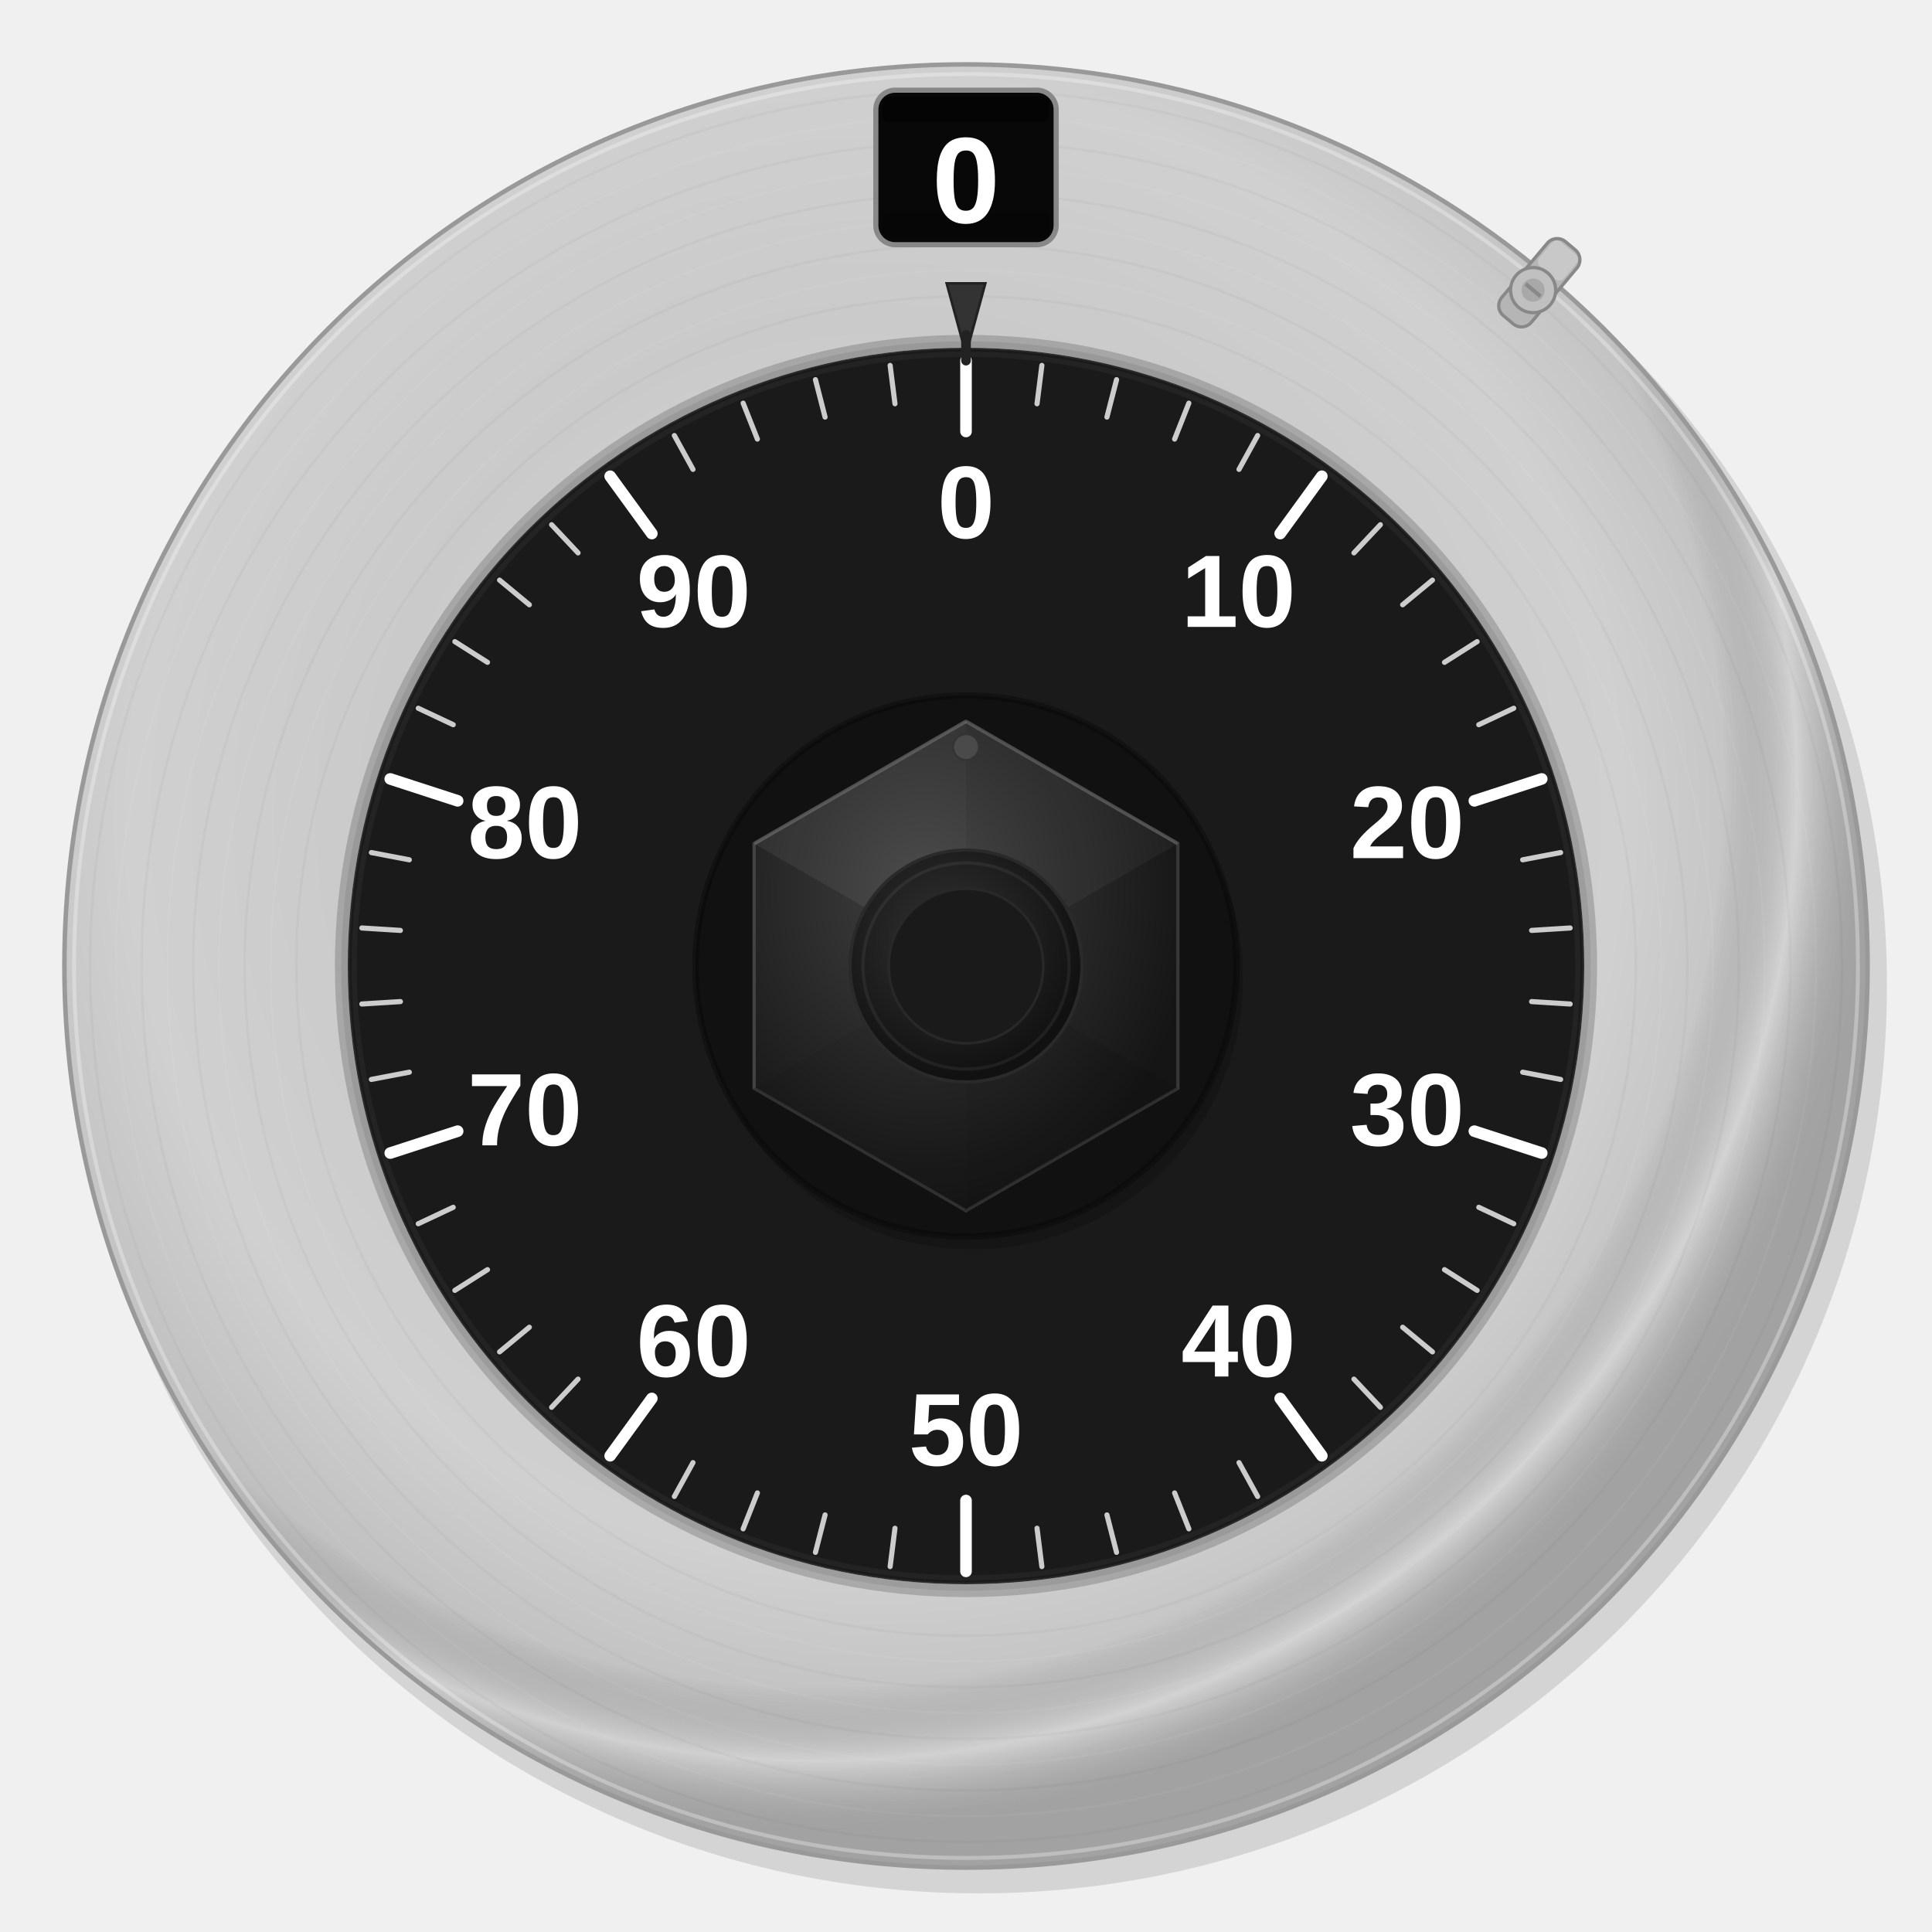
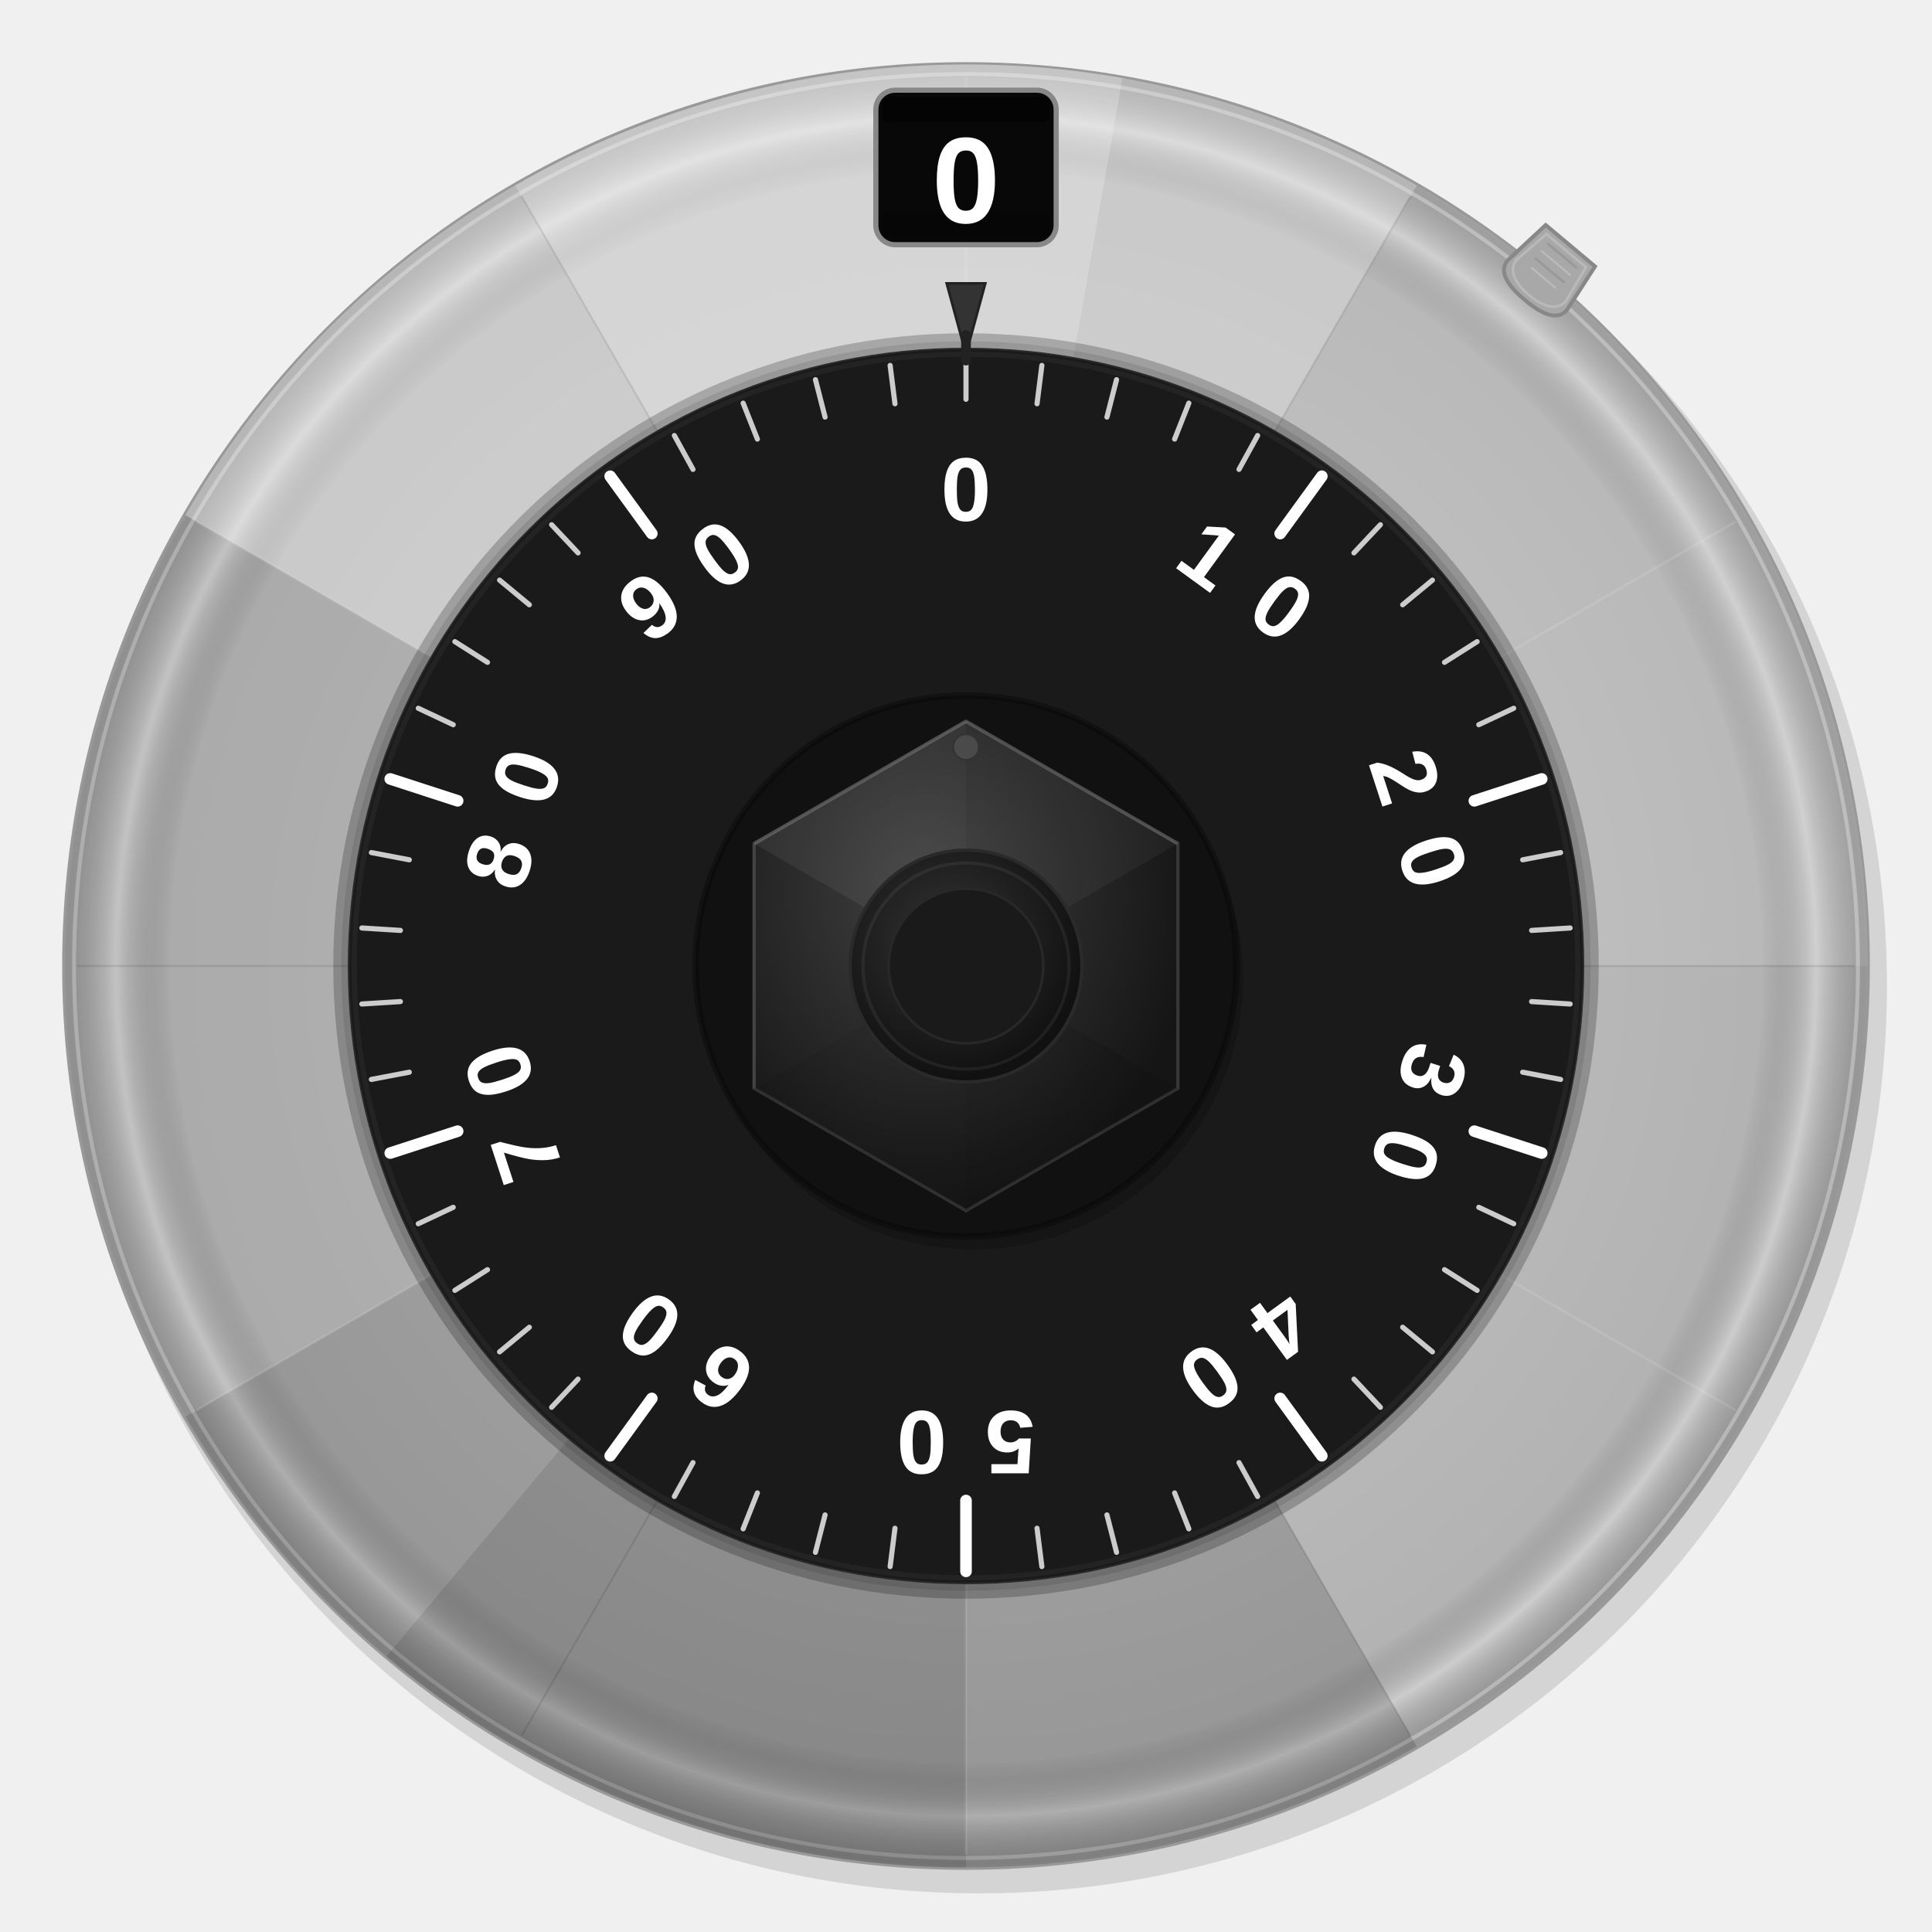
<svg xmlns="http://www.w3.org/2000/svg" viewBox="0 0 300 300" width="300" height="300">
  <defs>
-     <radialGradient id="vd-metal" cx="45%" cy="42%" r="55%">
-       <stop offset="0%" stop-color="#e2e2e2" />
-       <stop offset="25%" stop-color="#d6d6d6" />
-       <stop offset="50%" stop-color="#cacaca" />
-       <stop offset="75%" stop-color="#d0d0d0" />
-       <stop offset="100%" stop-color="#b8b8b8" />
-     </radialGradient>
-     <radialGradient id="vd-bevel" cx="42%" cy="40%" r="58%">
-       <stop offset="86%" stop-color="transparent" />
-       <stop offset="93%" stop-color="rgba(255,255,255,0.3)" />
-       <stop offset="100%" stop-color="rgba(0,0,0,0.12)" />
+     <radialGradient id="vd-metal" cx="50%" cy="50%" r="50%">
+       <stop offset="0%" stop-color="#c8c8c8" />
+       <stop offset="100%" stop-color="#b0b0b0" />
+     </radialGradient>
+     <radialGradient id="vd-bevel" cx="50%" cy="50%" r="50%">
+       <stop offset="88%" stop-color="transparent" />
+       <stop offset="94%" stop-color="rgba(255,255,255,0.35)" />
+       <stop offset="100%" stop-color="rgba(0,0,0,0.15)" />
+     </radialGradient>
+     <linearGradient id="vd-coneSpec1" x1="0%" y1="0%" x2="100%" y2="100%">
+       <stop offset="0%" stop-color="rgba(255,255,255,0.55)" />
+       <stop offset="12%" stop-color="rgba(255,255,255,0.35)" />
+       <stop offset="30%" stop-color="rgba(255,255,255,0.12)" />
+       <stop offset="48%" stop-color="transparent" />
+       <stop offset="65%" stop-color="rgba(0,0,0,0.05)" />
+       <stop offset="82%" stop-color="rgba(0,0,0,0.12)" />
+       <stop offset="100%" stop-color="rgba(0,0,0,0.20)" />
+     </linearGradient>
+     <linearGradient id="vd-coneSpec2" x1="100%" y1="0%" x2="0%" y2="100%">
+       <stop offset="0%" stop-color="rgba(255,255,255,0.18)" />
+       <stop offset="20%" stop-color="rgba(255,255,255,0.06)" />
+       <stop offset="45%" stop-color="transparent" />
+       <stop offset="70%" stop-color="rgba(0,0,0,0.04)" />
+       <stop offset="100%" stop-color="rgba(0,0,0,0.10)" />
+     </linearGradient>
+     <radialGradient id="vd-coneInner" cx="50%" cy="50%" r="50%">
+       <stop offset="55%" stop-color="rgba(0,0,0,0.10)" />
+       <stop offset="68%" stop-color="transparent" />
+       <stop offset="100%" stop-color="transparent" />
    </radialGradient>
    <radialGradient id="vd-knob" cx="40%" cy="35%" r="65%">
      <stop offset="0%" stop-color="#404040" />
      <stop offset="50%" stop-color="#2a2a2a" />
      <stop offset="100%" stop-color="#151515" />
    </radialGradient>
    <radialGradient id="vd-cap" cx="42%" cy="38%" r="60%">
      <stop offset="0%" stop-color="#333" />
      <stop offset="100%" stop-color="#111" />
    </radialGradient>
    <mask id="vd-ringMask">
      <rect width="300" height="300" fill="white" />
      <circle cx="150" cy="150" r="96" fill="black" />
    </mask>
    <line id="vd-majTick" x1="150" y1="56" x2="150" y2="67" stroke="#ffffff" stroke-width="1.8" stroke-linecap="round" />
    <line id="vd-minTick" x1="150" y1="56" x2="150" y2="62" stroke="#cccccc" stroke-width="0.8" stroke-linecap="round" />
  </defs>
  <g id="GyratoryBlackDisk">
    <circle cx="150" cy="150" r="96" fill="#1a1a1a" />
    <circle cx="150" cy="150" r="96" fill="none" stroke="#2a2a2a" stroke-width="0.5" />
    <circle cx="150" cy="150" r="95" fill="none" stroke="rgba(255,255,255,0.04)" stroke-width="0.8" />
-     <use href="#vd-majTick" />
+     <use href="#vd-minTick" />
    <use href="#vd-majTick" transform="rotate(36,150,150)" />
    <use href="#vd-majTick" transform="rotate(72,150,150)" />
    <use href="#vd-majTick" transform="rotate(108,150,150)" />
    <use href="#vd-majTick" transform="rotate(144,150,150)" />
    <use href="#vd-majTick" transform="rotate(180,150,150)" />
    <use href="#vd-majTick" transform="rotate(216,150,150)" />
    <use href="#vd-majTick" transform="rotate(252,150,150)" />
    <use href="#vd-majTick" transform="rotate(288,150,150)" />
    <use href="#vd-majTick" transform="rotate(324,150,150)" />
    <use href="#vd-minTick" transform="rotate(7.2,150,150)" />
    <use href="#vd-minTick" transform="rotate(14.4,150,150)" />
    <use href="#vd-minTick" transform="rotate(21.6,150,150)" />
    <use href="#vd-minTick" transform="rotate(28.8,150,150)" />
    <use href="#vd-minTick" transform="rotate(43.2,150,150)" />
    <use href="#vd-minTick" transform="rotate(50.4,150,150)" />
    <use href="#vd-minTick" transform="rotate(57.6,150,150)" />
    <use href="#vd-minTick" transform="rotate(64.8,150,150)" />
    <use href="#vd-minTick" transform="rotate(79.2,150,150)" />
    <use href="#vd-minTick" transform="rotate(86.4,150,150)" />
    <use href="#vd-minTick" transform="rotate(93.6,150,150)" />
    <use href="#vd-minTick" transform="rotate(100.8,150,150)" />
    <use href="#vd-minTick" transform="rotate(115.2,150,150)" />
    <use href="#vd-minTick" transform="rotate(122.4,150,150)" />
    <use href="#vd-minTick" transform="rotate(129.6,150,150)" />
    <use href="#vd-minTick" transform="rotate(136.8,150,150)" />
    <use href="#vd-minTick" transform="rotate(151.2,150,150)" />
    <use href="#vd-minTick" transform="rotate(158.4,150,150)" />
    <use href="#vd-minTick" transform="rotate(165.6,150,150)" />
    <use href="#vd-minTick" transform="rotate(172.8,150,150)" />
    <use href="#vd-minTick" transform="rotate(187.2,150,150)" />
    <use href="#vd-minTick" transform="rotate(194.4,150,150)" />
    <use href="#vd-minTick" transform="rotate(201.6,150,150)" />
    <use href="#vd-minTick" transform="rotate(208.8,150,150)" />
    <use href="#vd-minTick" transform="rotate(223.2,150,150)" />
    <use href="#vd-minTick" transform="rotate(230.4,150,150)" />
    <use href="#vd-minTick" transform="rotate(237.6,150,150)" />
    <use href="#vd-minTick" transform="rotate(244.8,150,150)" />
    <use href="#vd-minTick" transform="rotate(259.2,150,150)" />
    <use href="#vd-minTick" transform="rotate(266.4,150,150)" />
    <use href="#vd-minTick" transform="rotate(273.6,150,150)" />
    <use href="#vd-minTick" transform="rotate(280.8,150,150)" />
    <use href="#vd-minTick" transform="rotate(295.2,150,150)" />
    <use href="#vd-minTick" transform="rotate(302.4,150,150)" />
    <use href="#vd-minTick" transform="rotate(309.6,150,150)" />
    <use href="#vd-minTick" transform="rotate(316.8,150,150)" />
    <use href="#vd-minTick" transform="rotate(331.2,150,150)" />
    <use href="#vd-minTick" transform="rotate(338.4,150,150)" />
    <use href="#vd-minTick" transform="rotate(345.6,150,150)" />
    <use href="#vd-minTick" transform="rotate(352.8,150,150)" />
-     <g font-family="'DIN Bold','Futura Bold','Futura','Univers 55','Helvetica Neue',Arial,sans-serif" font-weight="bold" font-size="16" fill="#ffffff" text-anchor="middle" dominant-baseline="central">
-       <text x="150.0" y="78.0">0</text>
-       <text x="192.3" y="91.8">10</text>
-       <text x="218.5" y="127.7">20</text>
-       <text x="218.5" y="172.3">30</text>
-       <text x="192.3" y="208.2">40</text>
-       <text x="150.0" y="222.0">50</text>
-       <text x="107.7" y="208.2">60</text>
-       <text x="81.5" y="172.3">70</text>
-       <text x="81.5" y="127.7">80</text>
-       <text x="107.7" y="91.8">90</text>
+     <g font-family="'DIN Bold','Futura Bold','Futura','Univers 55','Helvetica Neue',Arial,sans-serif" font-weight="bold" font-size="14" fill="#ffffff" dominant-baseline="central">
+       <text x="150" y="76" text-anchor="middle">0</text>
+       <g transform="rotate(36,150,150)">
+         <text x="147" y="76" text-anchor="end">1</text>
+         <text x="153" y="76" text-anchor="start">0</text>
+       </g>
+       <g transform="rotate(72,150,150)">
+         <text x="147" y="76" text-anchor="end">2</text>
+         <text x="153" y="76" text-anchor="start">0</text>
+       </g>
+       <g transform="rotate(108,150,150)">
+         <text x="147" y="76" text-anchor="end">3</text>
+         <text x="153" y="76" text-anchor="start">0</text>
+       </g>
+       <g transform="rotate(144,150,150)">
+         <text x="147" y="76" text-anchor="end">4</text>
+         <text x="153" y="76" text-anchor="start">0</text>
+       </g>
+       <g transform="rotate(180,150,150)">
+         <text x="147" y="76" text-anchor="end">5</text>
+         <text x="153" y="76" text-anchor="start">0</text>
+       </g>
+       <g transform="rotate(216,150,150)">
+         <text x="147" y="76" text-anchor="end">6</text>
+         <text x="153" y="76" text-anchor="start">0</text>
+       </g>
+       <g transform="rotate(252,150,150)">
+         <text x="147" y="76" text-anchor="end">7</text>
+         <text x="153" y="76" text-anchor="start">0</text>
+       </g>
+       <g transform="rotate(288,150,150)">
+         <text x="147" y="76" text-anchor="end">8</text>
+         <text x="153" y="76" text-anchor="start">0</text>
+       </g>
+       <g transform="rotate(324,150,150)">
+         <text x="147" y="76" text-anchor="end">9</text>
+         <text x="153" y="76" text-anchor="start">0</text>
+       </g>
    </g>
  </g>
  <g id="FixedSilverOuterDisk">
    <g mask="url(#vd-ringMask)">
      <circle cx="152" cy="153" r="141" fill="rgba(0,0,0,0.12)" />
      <circle cx="150" cy="150" r="140" fill="url(#vd-metal)" />
      <circle cx="150" cy="150" r="140" fill="url(#vd-bevel)" />
      <circle cx="150" cy="150" r="140" fill="none" stroke="#999" stroke-width="0.7" />
      <circle cx="150" cy="150" r="138.5" fill="none" stroke="rgba(255,255,255,0.3)" stroke-width="0.6" />
-       <circle cx="150" cy="150" r="136" fill="none" stroke="rgba(0,0,0,0.03)" stroke-width="0.4" />
-       <circle cx="150" cy="150" r="132" fill="none" stroke="rgba(255,255,255,0.05)" stroke-width="0.3" />
-       <circle cx="150" cy="150" r="128" fill="none" stroke="rgba(0,0,0,0.03)" stroke-width="0.4" />
-       <circle cx="150" cy="150" r="124" fill="none" stroke="rgba(255,255,255,0.05)" stroke-width="0.3" />
-       <circle cx="150" cy="150" r="120" fill="none" stroke="rgba(0,0,0,0.03)" stroke-width="0.4" />
-       <circle cx="150" cy="150" r="116" fill="none" stroke="rgba(255,255,255,0.05)" stroke-width="0.3" />
-       <circle cx="150" cy="150" r="112" fill="none" stroke="rgba(0,0,0,0.03)" stroke-width="0.4" />
-       <circle cx="150" cy="150" r="108" fill="none" stroke="rgba(255,255,255,0.05)" stroke-width="0.3" />
-       <circle cx="150" cy="150" r="104" fill="none" stroke="rgba(0,0,0,0.03)" stroke-width="0.4" />
-       <circle cx="150" cy="150" r="97" fill="none" stroke="rgba(0,0,0,0.18)" stroke-width="2" />
-       <circle cx="150" cy="150" r="96.5" fill="none" stroke="rgba(0,0,0,0.08)" stroke-width="1" />
+       <path d="M 66.9,102 L 28.8,80 A 140,140 0 0,1 220,28.8 L 198,66.9 A 96,96 0 0,0 66.9,102 Z" fill="rgba(255,255,255,0.30)" />
+       <path d="M 102,66.9 L 80,28.8 A 140,140 0 0,1 174.3,12.1 L 166.7,55.4 A 96,96 0 0,0 102,66.9 Z" fill="rgba(255,255,255,0.20)" />
+       <path d="M 198,66.9 L 220,28.8 A 140,140 0 0,1 290,150 L 246,150 A 96,96 0 0,0 198,66.9 Z" fill="rgba(255,255,255,0.08)" />
+       <path d="M 198,233.1 L 220,271.2 A 140,140 0 0,1 28.8,220 L 66.9,198 A 96,96 0 0,0 198,233.1 Z" fill="rgba(0,0,0,0.15)" />
+       <path d="M 150,246 L 150,290 A 140,140 0 0,1 60.0,257.2 L 88.3,223.5 A 96,96 0 0,0 150,246 Z" fill="rgba(0,0,0,0.10)" />
+       <path d="M 66.9,198 L 28.8,220 A 140,140 0 0,1 28.8,80 L 66.9,102 A 96,96 0 0,0 66.9,198 Z" fill="rgba(0,0,0,0.05)" />
+       <g stroke-linecap="butt" opacity="0.10">
+         <line x1="150" y1="12" x2="150" y2="96" transform="rotate(0,150,150)" stroke="#fff" stroke-width="0.4" />
+         <line x1="150" y1="12" x2="150" y2="96" transform="rotate(30,150,150)" stroke="#000" stroke-width="0.3" />
+         <line x1="150" y1="12" x2="150" y2="96" transform="rotate(60,150,150)" stroke="#fff" stroke-width="0.4" />
+         <line x1="150" y1="12" x2="150" y2="96" transform="rotate(90,150,150)" stroke="#000" stroke-width="0.3" />
+         <line x1="150" y1="12" x2="150" y2="96" transform="rotate(120,150,150)" stroke="#fff" stroke-width="0.4" />
+         <line x1="150" y1="12" x2="150" y2="96" transform="rotate(150,150,150)" stroke="#000" stroke-width="0.3" />
+         <line x1="150" y1="12" x2="150" y2="96" transform="rotate(180,150,150)" stroke="#fff" stroke-width="0.4" />
+         <line x1="150" y1="12" x2="150" y2="96" transform="rotate(210,150,150)" stroke="#000" stroke-width="0.3" />
+         <line x1="150" y1="12" x2="150" y2="96" transform="rotate(240,150,150)" stroke="#fff" stroke-width="0.4" />
+         <line x1="150" y1="12" x2="150" y2="96" transform="rotate(270,150,150)" stroke="#000" stroke-width="0.3" />
+         <line x1="150" y1="12" x2="150" y2="96" transform="rotate(300,150,150)" stroke="#fff" stroke-width="0.4" />
+         <line x1="150" y1="12" x2="150" y2="96" transform="rotate(330,150,150)" stroke="#000" stroke-width="0.3" />
+       </g>
+       <circle cx="150" cy="150" r="140" fill="url(#vd-coneInner)" />
+       <circle cx="150" cy="150" r="97" fill="none" stroke="rgba(0,0,0,0.22)" stroke-width="2.5" />
+       <circle cx="150" cy="150" r="96.5" fill="none" stroke="rgba(0,0,0,0.10)" stroke-width="1" />
    </g>
    <rect x="136" y="14" width="28" height="24" rx="3" ry="3" fill="#080808" stroke="#888" stroke-width="0.8" />
    <rect x="137" y="15" width="26" height="4" rx="1" fill="rgba(0,0,0,0.5)" />
    <rect x="137" y="33" width="26" height="4" rx="1" fill="rgba(0,0,0,0.3)" />
    <text id="counterDigit" x="150" y="28" text-anchor="middle" dominant-baseline="central" font-family="'DIN Bold','Futura Bold','Futura','Helvetica Neue',Arial,sans-serif" font-size="19" font-weight="bold" fill="#ffffff">0</text>
    <polygon points="150,55 147,44 153,44" fill="#333" stroke="#222" stroke-width="0.4" />
    <line x1="150" y1="52" x2="150" y2="56" stroke="#222" stroke-width="1.5" stroke-linecap="round" />
  </g>
  <g id="ClickableBrakeLever">
    <g transform="rotate(40,150,150)">
-       <rect x="147" y="4" width="6" height="15" rx="2" ry="2" fill="#b5b5b5" stroke="#888" stroke-width="0.5" />
-       <rect x="147.5" y="4.5" width="5" height="5" rx="1" fill="#c8c8c8" />
-       <circle cx="150" cy="13" r="3.5" fill="#c0c0c0" stroke="#888" stroke-width="0.5" />
-       <circle cx="150" cy="13" r="1.8" fill="#a8a8a8" />
-       <line x1="148.5" y1="13" x2="151.5" y2="13" stroke="#888" stroke-width="0.6" />
+       <path d="M145,4 L155,4 L156,12 C156,14 154,15 150,15 C146,15 144,14 144,12 Z" fill="#a8a8a8" stroke="#888" stroke-width="0.6" />
+       <path d="M146,5 L154,5 L155,11 C155,13 153,14 150,14 C147,14 145,13 145,11 Z" fill="none" stroke="rgba(255,255,255,0.2)" stroke-width="0.4" />
+       <line x1="147" y1="6" x2="153" y2="6" stroke="#999" stroke-width="0.4" />
+       <line x1="147" y1="7.5" x2="153" y2="7.5" stroke="#bbb" stroke-width="0.3" />
+       <line x1="147" y1="9" x2="153" y2="9" stroke="#999" stroke-width="0.4" />
+       <line x1="147.5" y1="10.5" x2="152.5" y2="10.5" stroke="#bbb" stroke-width="0.3" />
    </g>
  </g>
  <g id="CentralHexKnob">
    <circle cx="151" cy="152" r="42" fill="rgba(0,0,0,0.2)" />
    <circle cx="150" cy="150" r="42" fill="#111" />
    <circle cx="150" cy="150" r="42" fill="none" stroke="rgba(0,0,0,0.3)" stroke-width="1" />
    <polygon points="150,112 182.9,131 182.9,169 150,188 117.1,169 117.1,131" fill="url(#vd-knob)" stroke="#3a3a3a" stroke-width="0.5" />
    <polygon points="150,112 117.1,131 150,150" fill="rgba(255,255,255,0.06)" />
    <polygon points="150,112 182.9,131 150,150" fill="rgba(255,255,255,0.04)" />
    <polygon points="117.1,169 150,188 150,150" fill="rgba(0,0,0,0.06)" />
    <polygon points="182.9,169 150,188 150,150" fill="rgba(0,0,0,0.1)" />
    <line x1="117.1" y1="131" x2="150" y2="112" stroke="rgba(255,255,255,0.12)" stroke-width="0.6" />
    <line x1="150" y1="112" x2="182.9" y2="131" stroke="rgba(255,255,255,0.1)" stroke-width="0.6" />
    <line x1="182.9" y1="169" x2="150" y2="188" stroke="rgba(0,0,0,0.15)" stroke-width="0.6" />
    <line x1="150" y1="188" x2="117.1" y2="169" stroke="rgba(0,0,0,0.15)" stroke-width="0.6" />
    <line x1="182.9" y1="131" x2="182.9" y2="169" stroke="rgba(0,0,0,0.05)" stroke-width="0.5" />
    <line x1="117.1" y1="131" x2="117.1" y2="169" stroke="rgba(255,255,255,0.05)" stroke-width="0.5" />
    <circle cx="150" cy="150" r="18" fill="url(#vd-cap)" stroke="#2a2a2a" stroke-width="0.5" />
    <circle cx="150" cy="150" r="16" fill="none" stroke="rgba(255,255,255,0.06)" stroke-width="0.5" />
    <circle cx="150" cy="150" r="12" fill="#1a1a1a" stroke="#282828" stroke-width="0.4" />
    <circle cx="150" cy="116" r="2" fill="#4a4a4a" stroke="#333" stroke-width="0.3" />
  </g>
</svg>
